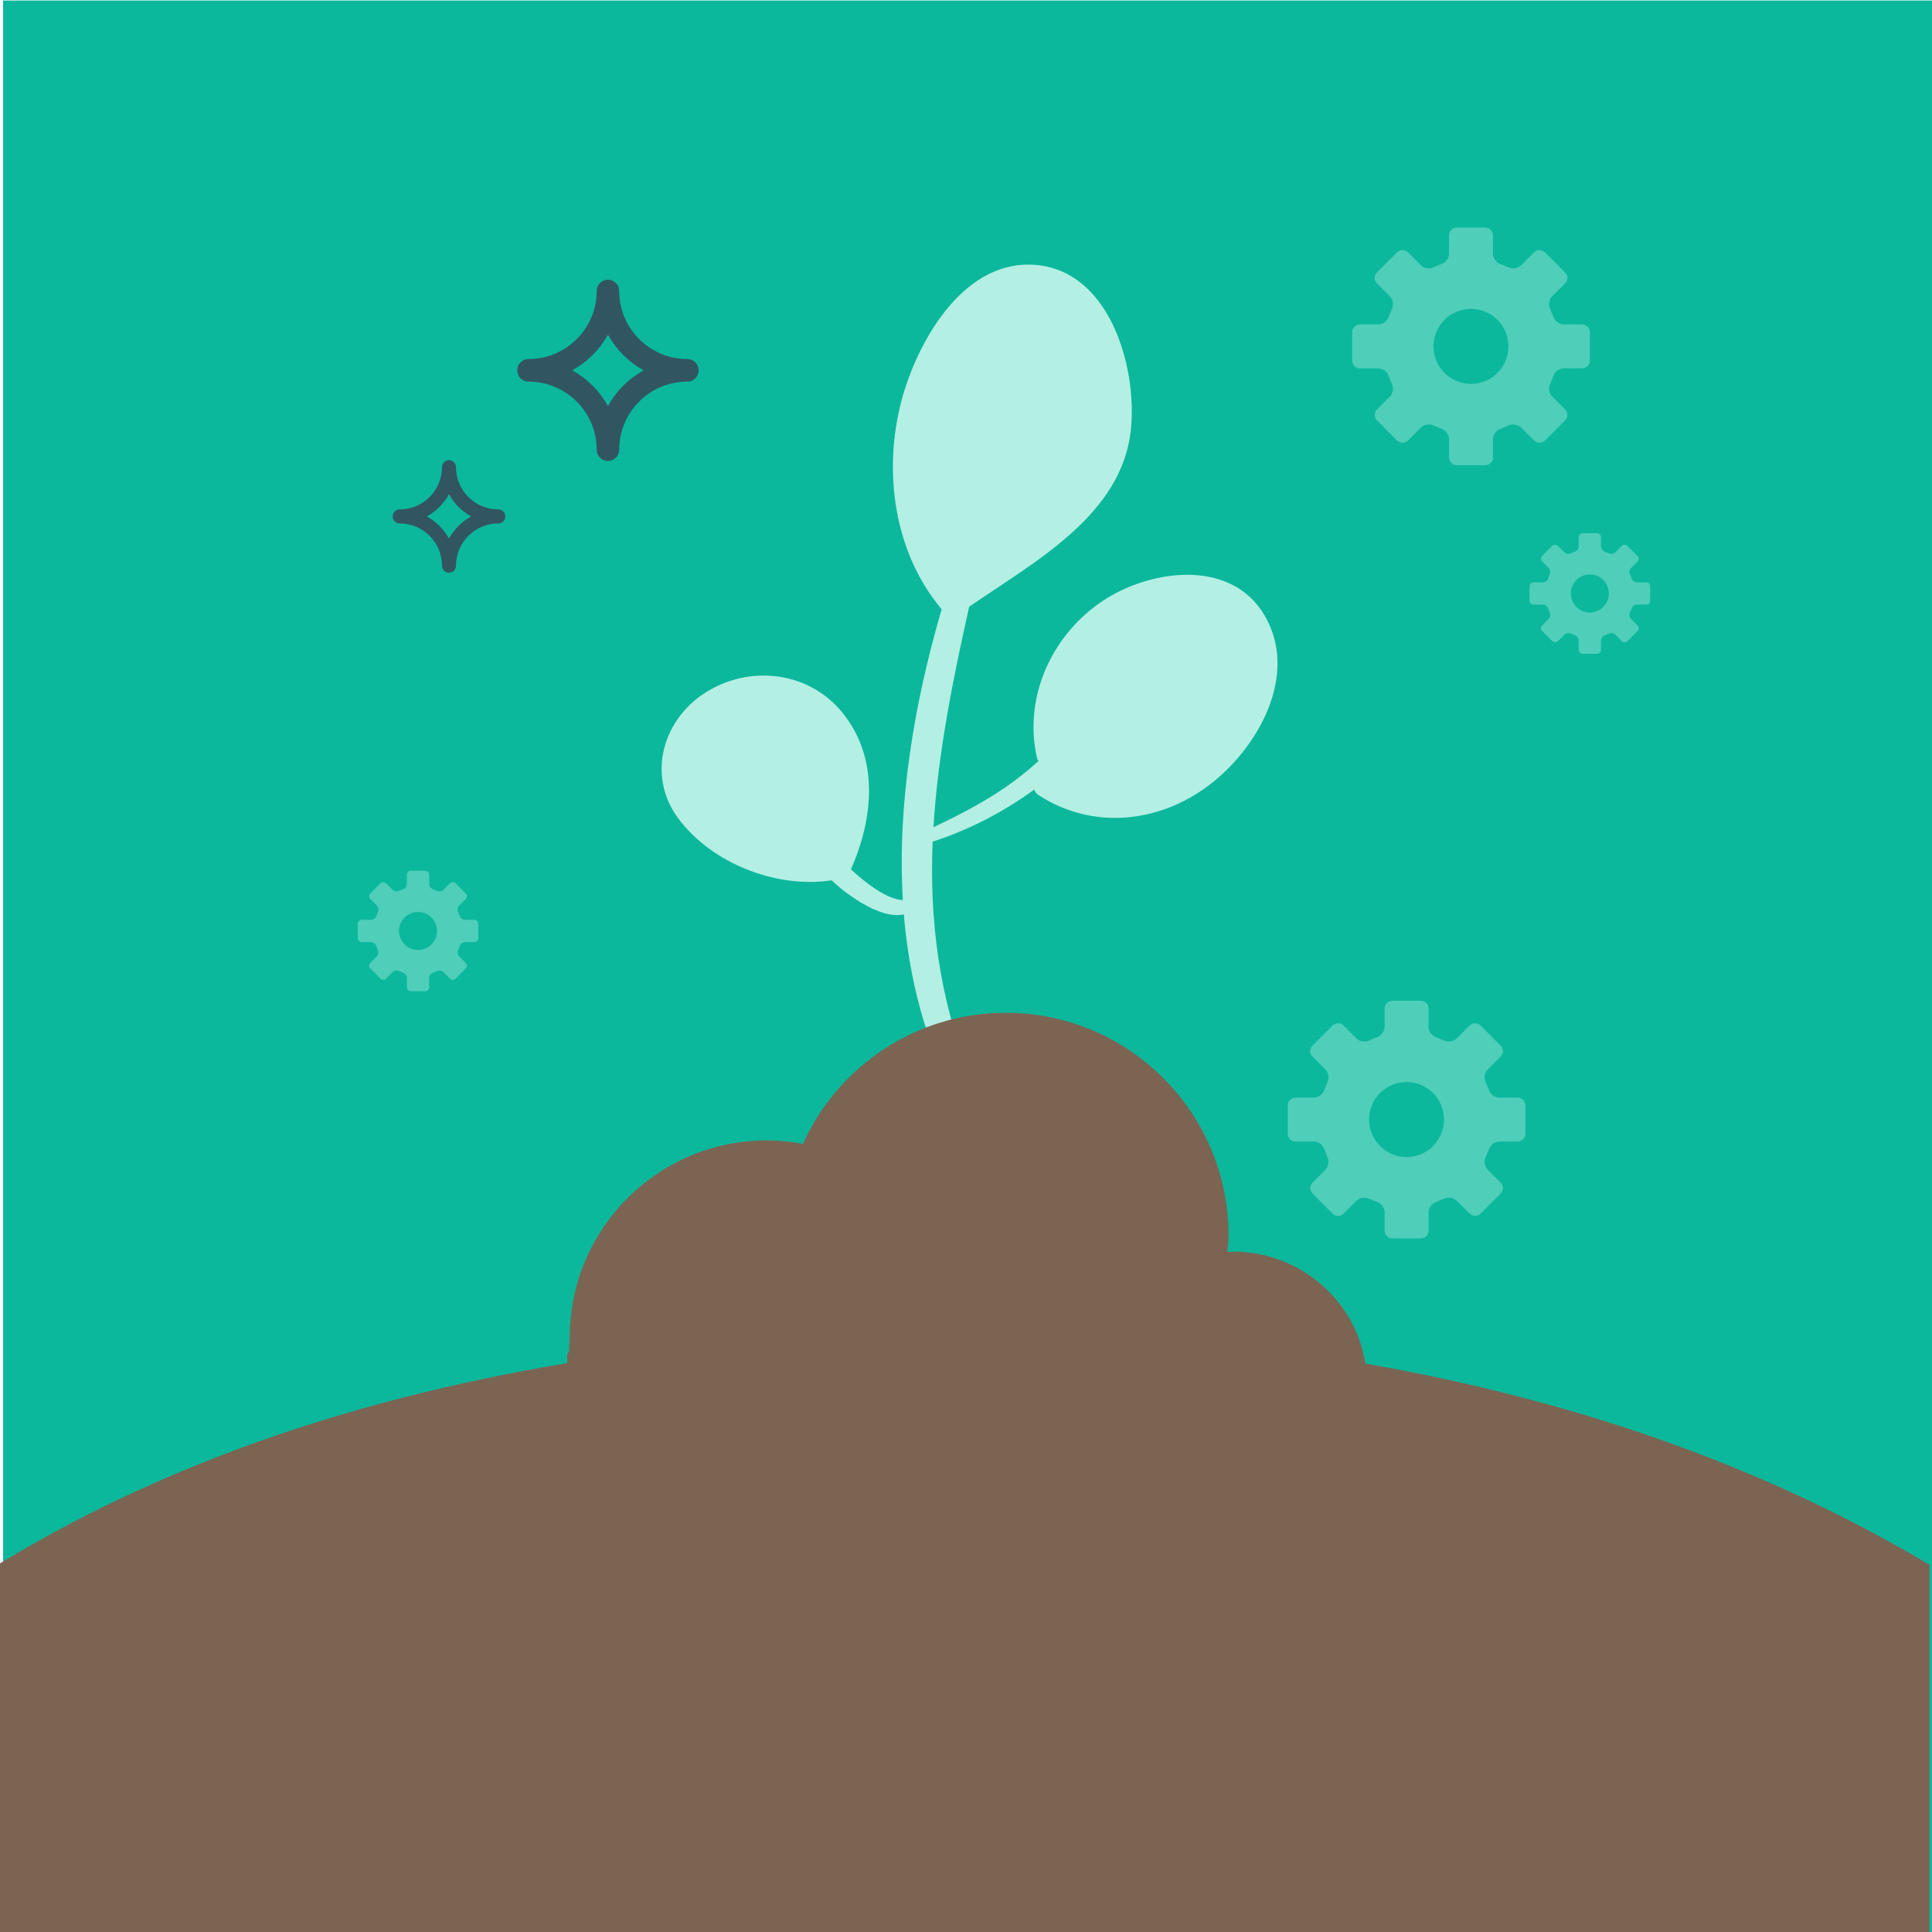
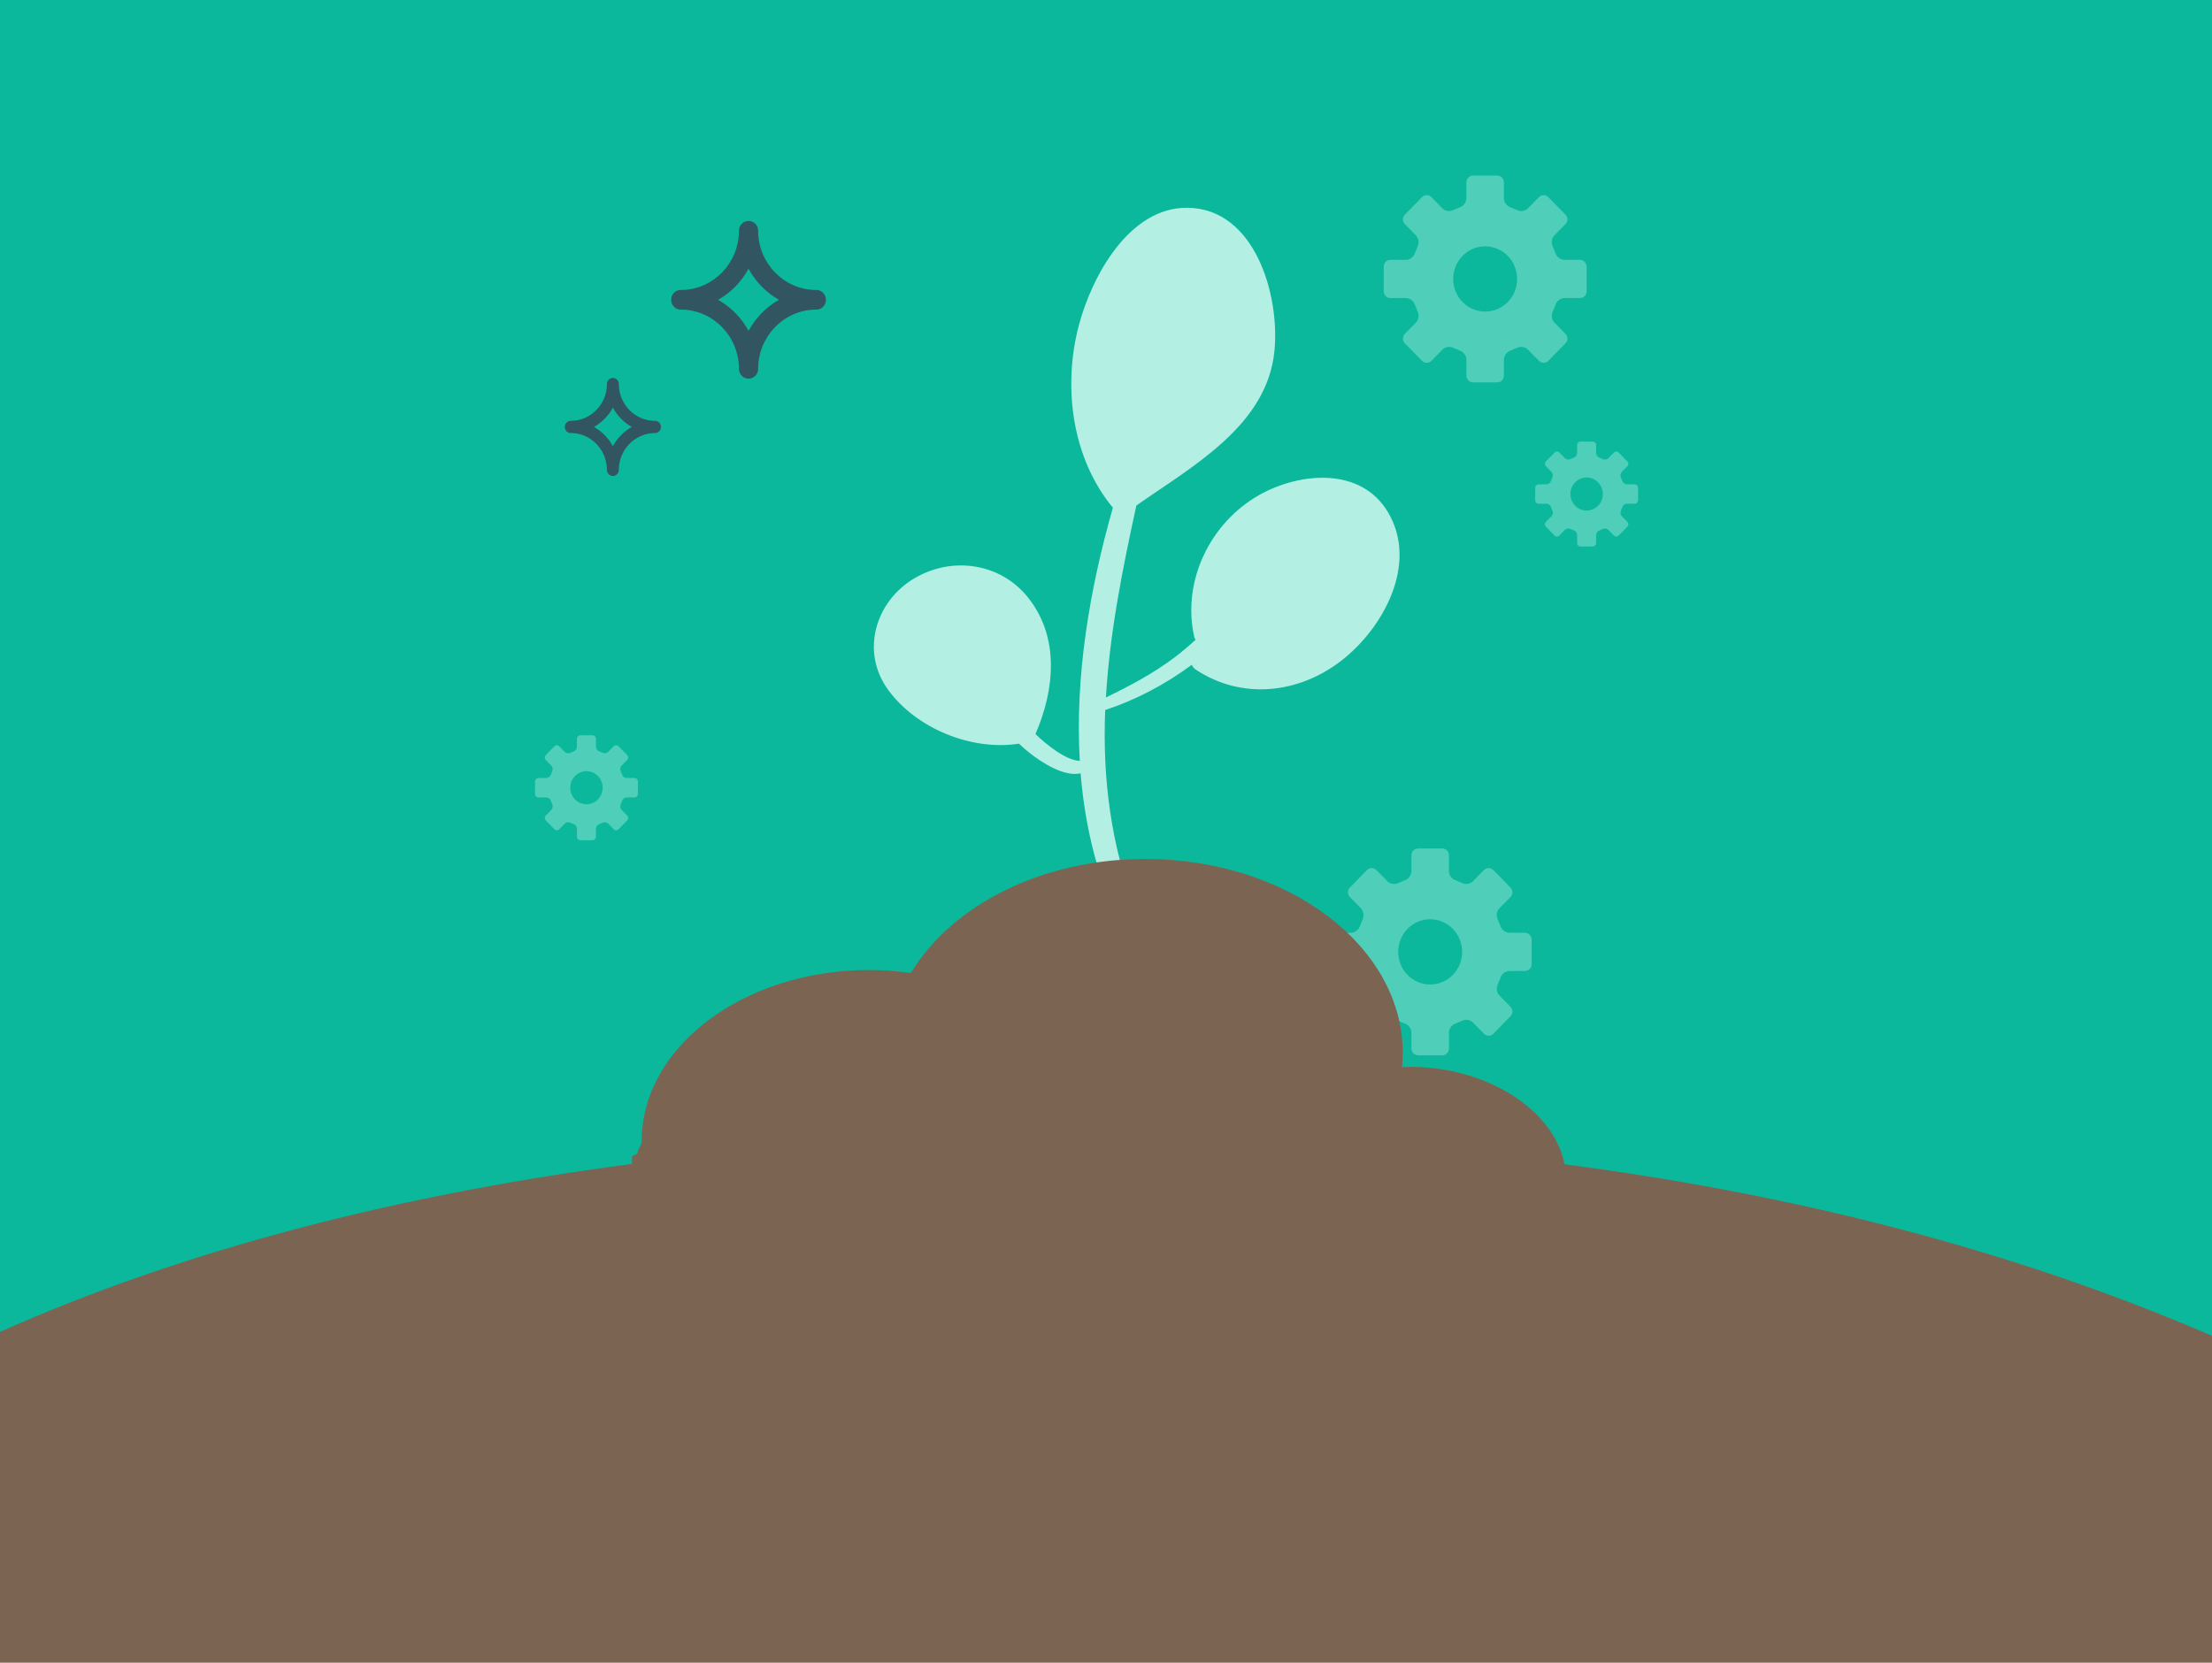
- <svg xmlns="http://www.w3.org/2000/svg" version="1.1" id="Capa_1" x="0px" y="0px" width="390px" height="390px" viewBox="0 0 390 390" enable-background="new 0 0 390 390" xml:space="preserve">
+ <svg xmlns="http://www.w3.org/2000/svg" xmlns:xlink="http://www.w3.org/1999/xlink" version="1.1" id="Capa_1" x="0px" y="0px" width="266px" height="200px" viewBox="0 0 266 200" enable-background="new 0 0 266 200" xml:space="preserve">
  <g>
-     <rect x="0.621" y="0.1" fill="#0BB89C" width="390.191" height="390.193" />
-     <path fill="#325562" d="M120.448,90.783c0,1.251,1.018,2.267,2.267,2.267c0.004,0,0.004-0.001,0.007-0.001   c0.001,0,0.007,0.001,0.007,0.001c1.249,0,2.265-1.016,2.265-2.267c0-0.029-0.003-0.052-0.003-0.077   c0.042-7.482,6.074-13.548,13.536-13.675c0.077,0.003,0.152,0.013,0.229,0.013c1.251,0,2.267-1.017,2.267-2.268   c0-0.005,0-0.014,0-0.019c0-0.004,0-0.012,0-0.018c0-1.25-1.016-2.269-2.267-2.269c-0.077,0-0.152,0.011-0.229,0.013   c-7.462-0.126-13.49-6.194-13.536-13.672c0-0.029,0.003-0.051,0.003-0.079c0-1.251-1.016-2.266-2.265-2.266   c0,0-0.005,0.001-0.007,0.001c-0.003,0-0.003-0.001-0.007-0.001c-1.249,0-2.267,1.015-2.267,2.266c0,0.028,0.005,0.05,0.005,0.079   c-0.044,7.478-6.076,13.546-13.536,13.672c-0.075-0.002-0.154-0.013-0.231-0.013c-1.251,0-2.267,1.019-2.267,2.269   c0,0.005,0.004,0.013,0.004,0.018c0,0.005-0.004,0.013-0.004,0.019c0,1.251,1.016,2.268,2.267,2.268   c0.077,0,0.156-0.01,0.231-0.013c7.46,0.127,13.49,6.193,13.536,13.675C120.454,90.731,120.448,90.755,120.448,90.783z    M115.525,74.757c3.026-1.674,5.524-4.178,7.197-7.204c1.67,3.026,4.172,5.53,7.195,7.204c-3.023,1.677-5.525,4.179-7.195,7.206   C121.05,78.936,118.552,76.434,115.525,74.757z" />
-     <path fill="#325562" d="M89.223,114.2c0,0.777,0.631,1.409,1.407,1.409c0.003,0,0.003,0,0.005,0c0.002,0,0.005,0,0.005,0   c0.775,0,1.407-0.631,1.407-1.409c0-0.018-0.002-0.031-0.002-0.048c0.026-4.646,3.772-8.414,8.407-8.493   c0.047,0.001,0.095,0.008,0.142,0.008c0.777,0,1.409-0.631,1.409-1.409c0-0.003,0-0.009,0-0.011c0-0.004,0-0.008,0-0.012   c0-0.776-0.632-1.409-1.409-1.409c-0.047,0-0.095,0.006-0.142,0.008c-4.635-0.079-8.379-3.848-8.407-8.492   c0-0.02,0.002-0.032,0.002-0.05c0-0.777-0.632-1.407-1.407-1.407c0,0-0.003,0.001-0.005,0.001c-0.001,0-0.001-0.001-0.005-0.001   c-0.776,0-1.407,0.63-1.407,1.407c0,0.019,0.003,0.031,0.003,0.05c-0.026,4.645-3.774,8.413-8.407,8.492   c-0.047-0.002-0.095-0.008-0.144-0.008c-0.777,0-1.409,0.632-1.409,1.409c0,0.003,0.001,0.008,0.001,0.012   c0,0.002-0.001,0.008-0.001,0.011c0,0.777,0.631,1.409,1.409,1.409c0.049,0,0.097-0.007,0.144-0.008   c4.633,0.079,8.379,3.848,8.407,8.493C89.226,114.169,89.223,114.185,89.223,114.2z M86.165,104.247   c1.879-1.041,3.432-2.595,4.47-4.475c1.039,1.88,2.593,3.435,4.471,4.475c-1.877,1.041-3.432,2.595-4.471,4.476   C89.596,106.841,88.043,105.288,86.165,104.247z" />
-     <g opacity="0.4">
-       <path fill="#B4EFE4" d="M332.309,117.555h-1.884c-0.438,0-0.907-0.335-1.043-0.748l-0.351-0.854    c-0.2-0.392-0.105-0.957,0.202-1.271l1.331-1.327c0.316-0.303,0.316-0.813,0-1.12l-2.055-2.061c-0.313-0.308-0.817-0.308-1.121,0    l-1.331,1.329c-0.308,0.309-0.879,0.405-1.271,0.207l-0.851-0.349c-0.414-0.136-0.753-0.606-0.753-1.046v-1.88    c0-0.433-0.356-0.794-0.798-0.794h-2.907c-0.436,0-0.793,0.359-0.793,0.794v1.88c0,0.437-0.339,0.91-0.757,1.046l-0.847,0.349    c-0.387,0.198-0.964,0.102-1.269-0.207l-1.328-1.329c-0.309-0.308-0.811-0.308-1.121,0l-2.062,2.061    c-0.308,0.307-0.308,0.817,0,1.12l1.331,1.327c0.31,0.314,0.402,0.879,0.206,1.271l-0.346,0.854    c-0.141,0.413-0.609,0.748-1.051,0.748h-1.881c-0.432,0-0.793,0.357-0.793,0.796v2.906c0,0.437,0.357,0.795,0.793,0.795h1.882    c0.438,0,0.909,0.339,1.052,0.753l0.344,0.853c0.198,0.391,0.106,0.962-0.202,1.272l-1.332,1.328c-0.309,0.31-0.309,0.812,0,1.12    l2.059,2.06c0.312,0.306,0.813,0.306,1.124,0l1.325-1.333c0.305-0.309,0.882-0.4,1.271-0.207l0.849,0.348    c0.414,0.142,0.755,0.609,0.755,1.049v1.882c0,0.437,0.354,0.794,0.794,0.794h2.905c0.439,0,0.797-0.353,0.797-0.794v-1.882    c0-0.438,0.344-0.907,0.755-1.049l0.849-0.348c0.392-0.193,0.965-0.102,1.272,0.207l1.331,1.333c0.306,0.306,0.809,0.306,1.119,0    l2.059-2.06c0.312-0.309,0.312-0.811,0-1.12l-1.334-1.328c-0.309-0.31-0.396-0.881-0.199-1.272l0.349-0.853    c0.134-0.415,0.607-0.753,1.041-0.753h1.886c0.434,0,0.791-0.355,0.791-0.795v-2.906    C333.102,117.914,332.74,117.555,332.309,117.555z M320.937,123.64c-2.118,0-3.835-1.719-3.835-3.835    c0-2.12,1.717-3.839,3.835-3.839c2.117,0,3.83,1.719,3.83,3.839C324.767,121.921,323.054,123.64,320.937,123.64z" />
-       <path fill="#B4EFE4" d="M95.76,185.679h-1.884c-0.435,0-0.909-0.336-1.042-0.749l-0.351-0.853c-0.198-0.392-0.107-0.958,0.2-1.27    l1.333-1.328c0.314-0.305,0.314-0.814,0-1.12l-2.054-2.06c-0.314-0.308-0.818-0.308-1.123,0l-1.332,1.328    c-0.307,0.31-0.879,0.404-1.271,0.208l-0.849-0.351c-0.414-0.137-0.752-0.605-0.752-1.045v-1.88c0-0.436-0.354-0.796-0.798-0.796    h-2.905c-0.437,0-0.796,0.357-0.796,0.796v1.88c0,0.437-0.34,0.908-0.754,1.045l-0.846,0.351    c-0.388,0.196-0.967,0.102-1.272-0.208l-1.328-1.328c-0.309-0.308-0.811-0.308-1.12,0l-2.062,2.06    c-0.307,0.306-0.307,0.815,0,1.12l1.332,1.328c0.309,0.312,0.401,0.878,0.205,1.27l-0.346,0.853    c-0.14,0.413-0.609,0.749-1.053,0.749h-1.879c-0.432,0-0.795,0.356-0.795,0.795v2.908c0,0.435,0.362,0.794,0.795,0.794h1.882    c0.439,0,0.909,0.338,1.049,0.754l0.346,0.851c0.198,0.392,0.105,0.962-0.204,1.271l-1.332,1.33c-0.305,0.308-0.305,0.813,0,1.12    l2.06,2.06c0.311,0.308,0.814,0.308,1.125,0l1.325-1.331c0.305-0.309,0.884-0.4,1.271-0.209l0.849,0.351    c0.414,0.139,0.752,0.607,0.752,1.046v1.883c0,0.437,0.358,0.793,0.795,0.793h2.905c0.438,0,0.8-0.353,0.8-0.793v-1.883    c0-0.437,0.342-0.907,0.754-1.046l0.845-0.351c0.393-0.191,0.965-0.1,1.271,0.209l1.333,1.331c0.305,0.308,0.811,0.308,1.123,0    l2.053-2.06c0.314-0.309,0.314-0.812,0-1.12l-1.332-1.33c-0.305-0.309-0.398-0.879-0.198-1.271l0.349-0.851    c0.133-0.417,0.605-0.754,1.044-0.754h1.881c0.435,0,0.795-0.354,0.795-0.794v-2.908C96.553,186.04,96.193,185.679,95.76,185.679z     M84.386,191.765c-2.116,0-3.835-1.72-3.835-3.835c0-2.121,1.719-3.839,3.835-3.839c2.119,0,3.832,1.718,3.832,3.839    C88.217,190.045,86.505,191.765,84.386,191.765z" />
-       <path fill="#B4EFE4" d="M319.368,65.489h-3.715c-0.859,0-1.791-0.662-2.056-1.476l-0.691-1.68    c-0.392-0.774-0.212-1.891,0.395-2.505l2.628-2.619c0.621-0.603,0.621-1.605,0-2.21l-4.051-4.059    c-0.619-0.609-1.612-0.609-2.214,0l-2.627,2.617c-0.604,0.611-1.733,0.799-2.505,0.411l-1.674-0.691    c-0.814-0.271-1.482-1.196-1.482-2.062v-3.707c0-0.86-0.7-1.568-1.574-1.568h-5.729c-0.863,0-1.572,0.704-1.572,1.568v3.707    c0,0.861-0.666,1.791-1.484,2.062l-1.67,0.691c-0.765,0.389-1.907,0.2-2.507-0.411l-2.618-2.617c-0.612-0.609-1.598-0.609-2.209,0    l-4.064,4.059c-0.605,0.605-0.605,1.608,0,2.21l2.626,2.619c0.607,0.614,0.791,1.731,0.403,2.505l-0.681,1.68    c-0.277,0.814-1.2,1.476-2.073,1.476h-3.707c-0.852,0-1.565,0.704-1.565,1.569v5.733c0,0.859,0.709,1.565,1.565,1.565h3.712    c0.867,0,1.791,0.666,2.068,1.488l0.681,1.677c0.392,0.776,0.207,1.899-0.399,2.508l-2.625,2.623    c-0.604,0.605-0.604,1.603,0,2.207l4.06,4.062c0.614,0.606,1.605,0.606,2.216,0l2.616-2.624c0.599-0.609,1.74-0.789,2.502-0.414    l1.676,0.692c0.815,0.274,1.484,1.199,1.484,2.065v3.711c0,0.863,0.703,1.564,1.568,1.564h5.728c0.865,0,1.576-0.696,1.576-1.564    V88.64c0-0.863,0.675-1.791,1.487-2.065l1.667-0.692c0.773-0.375,1.905-0.195,2.509,0.414l2.627,2.624    c0.604,0.606,1.596,0.606,2.212,0l4.051-4.062c0.619-0.609,0.619-1.601,0-2.207l-2.628-2.623    c-0.602-0.609-0.782-1.732-0.392-2.508l0.691-1.677c0.262-0.822,1.195-1.488,2.057-1.488h3.709c0.855,0,1.568-0.698,1.568-1.565    v-5.733C320.931,66.2,320.223,65.489,319.368,65.489z M296.938,77.487c-4.172,0-7.562-3.389-7.562-7.561    c0-4.183,3.39-7.571,7.562-7.571c4.18,0,7.557,3.389,7.557,7.571C304.495,74.099,301.118,77.487,296.938,77.487z" />
-       <path fill="#B4EFE4" d="M306.36,221.565h-3.714c-0.858,0-1.792-0.661-2.057-1.476l-0.691-1.681    c-0.391-0.773-0.21-1.892,0.395-2.505l2.629-2.618c0.621-0.604,0.621-1.606,0-2.21l-4.05-4.061c-0.619-0.606-1.612-0.606-2.214,0    l-2.626,2.618c-0.604,0.61-1.735,0.8-2.506,0.41l-1.676-0.691c-0.813-0.27-1.482-1.194-1.482-2.062v-3.707    c0-0.859-0.7-1.568-1.573-1.568h-5.73c-0.861,0-1.57,0.705-1.57,1.568v3.707c0,0.861-0.668,1.792-1.485,2.062l-1.671,0.691    c-0.763,0.39-1.905,0.2-2.505-0.41l-2.619-2.618c-0.611-0.606-1.597-0.606-2.209,0l-4.063,4.061c-0.607,0.604-0.607,1.606,0,2.21    l2.626,2.618c0.605,0.613,0.792,1.731,0.403,2.505l-0.682,1.681c-0.277,0.814-1.198,1.476-2.072,1.476h-3.707    c-0.853,0-1.565,0.704-1.565,1.57v5.731c0,0.861,0.709,1.567,1.565,1.567h3.712c0.867,0,1.79,0.665,2.067,1.487l0.682,1.678    c0.39,0.775,0.207,1.898-0.401,2.507l-2.625,2.623c-0.602,0.606-0.602,1.604,0,2.207l4.061,4.062c0.614,0.605,1.606,0.605,2.218,0    l2.613-2.625c0.599-0.608,1.741-0.787,2.502-0.414l1.678,0.693c0.815,0.273,1.484,1.198,1.484,2.064v3.711    c0,0.863,0.703,1.565,1.568,1.565h5.727c0.864,0,1.577-0.698,1.577-1.565v-3.711c0-0.864,0.676-1.791,1.486-2.064l1.668-0.693    c0.773-0.373,1.903-0.194,2.507,0.414l2.627,2.625c0.605,0.605,1.598,0.605,2.214,0l4.051-4.062c0.618-0.608,0.618-1.601,0-2.207    l-2.628-2.623c-0.604-0.608-0.784-1.731-0.393-2.507l0.691-1.678c0.263-0.822,1.194-1.487,2.056-1.487h3.709    c0.858,0,1.568-0.698,1.568-1.567v-5.731C307.924,222.276,307.215,221.565,306.36,221.565z M283.932,233.564    c-4.172,0-7.561-3.388-7.561-7.562c0-4.183,3.389-7.571,7.561-7.571c4.181,0,7.557,3.389,7.557,7.571    C291.488,230.177,288.112,233.564,283.932,233.564z" />
+     <defs>
+       <rect id="SVGID_1_" width="268" height="202" />
+     </defs>
+     <clipPath id="SVGID_2_">
+       <use xlink:href="#SVGID_1_" overflow="visible" />
+     </clipPath>
+     <g clip-path="url(#SVGID_2_)">
+       <rect x="-1.511" y="-2.656" fill="#0BB89C" width="268.348" height="202.355" />
+       <path fill="#325562" d="M88.859,44.372c0,0.648,0.518,1.177,1.153,1.177c0.002,0,0.002-0.002,0.004-0.002    c0.001,0,0.004,0.002,0.004,0.002c0.635,0,1.151-0.528,1.151-1.177c0-0.015-0.002-0.027-0.002-0.039    c0.021-3.882,3.088-7.026,6.881-7.093c0.04,0.001,0.078,0.007,0.117,0.007c0.636,0,1.152-0.528,1.152-1.176    c0-0.003,0-0.006,0-0.009c0-0.003,0-0.006,0-0.009c0-0.649-0.517-1.177-1.152-1.177c-0.04,0-0.078,0.005-0.117,0.007    c-3.793-0.065-6.858-3.212-6.881-7.09c0-0.015,0.002-0.027,0.002-0.042c0-0.649-0.517-1.174-1.151-1.174    c0,0-0.003,0.001-0.004,0.001c-0.002,0-0.002-0.001-0.004-0.001c-0.635,0-1.153,0.525-1.153,1.174    c0,0.015,0.003,0.027,0.003,0.042c-0.022,3.878-3.09,7.025-6.882,7.09c-0.038-0.002-0.079-0.007-0.117-0.007    c-0.636,0-1.153,0.528-1.153,1.177c0,0.003,0.002,0.006,0.002,0.009c0,0.003-0.002,0.006-0.002,0.009    c0,0.648,0.517,1.176,1.153,1.176c0.038,0,0.079-0.006,0.117-0.007c3.792,0.066,6.859,3.211,6.882,7.093    C88.863,44.345,88.859,44.357,88.859,44.372z M86.356,36.062c1.54-0.869,2.809-2.167,3.66-3.736    c0.849,1.57,2.121,2.868,3.659,3.736c-1.538,0.869-2.81,2.167-3.659,3.737C89.166,38.228,87.896,36.931,86.356,36.062z" />
+       <path fill="#325562" d="M72.983,56.516c0,0.404,0.321,0.732,0.715,0.732c0.002,0,0.002,0,0.002,0c0.002,0,0.003,0,0.003,0    c0.395,0,0.716-0.328,0.716-0.732c0-0.008-0.002-0.016-0.002-0.023c0.014-2.41,1.918-4.363,4.275-4.407    c0.024,0.002,0.048,0.005,0.073,0.005c0.394,0,0.716-0.327,0.716-0.73c0-0.002,0-0.005,0-0.006c0-0.002,0-0.004,0-0.006    c0-0.403-0.322-0.731-0.716-0.731c-0.025,0-0.049,0.003-0.073,0.003c-2.357-0.04-4.261-1.994-4.275-4.404    c0-0.009,0.002-0.015,0.002-0.024c0-0.405-0.322-0.73-0.716-0.73c0,0-0.001,0-0.002,0c0,0-0.001,0-0.003,0    c-0.394,0-0.715,0.325-0.715,0.73c0,0.01,0.002,0.016,0.002,0.024c-0.014,2.411-1.919,4.364-4.276,4.404    c-0.023,0-0.048-0.003-0.073-0.003c-0.395,0-0.715,0.328-0.715,0.731c0,0.002,0,0.004,0,0.006c0,0.001,0,0.004,0,0.006    c0,0.403,0.321,0.73,0.715,0.73c0.025,0,0.05-0.003,0.073-0.005c2.356,0.043,4.262,1.997,4.276,4.407    C72.986,56.5,72.983,56.509,72.983,56.516z M71.429,51.355c0.956-0.541,1.745-1.347,2.273-2.32    c0.527,0.973,1.319,1.779,2.272,2.32c-0.953,0.54-1.745,1.345-2.272,2.32C73.174,52.7,72.384,51.895,71.429,51.355z" />
+       <g opacity="0.4">
+         <path fill="#B4EFE4" d="M196.581,58.256h-0.959c-0.222,0-0.46-0.173-0.528-0.388l-0.18-0.443     c-0.102-0.204-0.053-0.496,0.103-0.658l0.677-0.689c0.161-0.158,0.161-0.421,0-0.583l-1.045-1.067     c-0.158-0.16-0.415-0.16-0.569,0l-0.677,0.69c-0.156,0.16-0.446,0.209-0.646,0.108l-0.434-0.182     c-0.21-0.07-0.382-0.315-0.382-0.542v-0.976c0-0.225-0.182-0.412-0.406-0.412h-1.479c-0.221,0-0.402,0.187-0.402,0.412v0.976     c0,0.227-0.174,0.472-0.386,0.542l-0.431,0.182c-0.195,0.102-0.489,0.052-0.644-0.108l-0.677-0.69c-0.157-0.16-0.41-0.16-0.569,0     l-1.048,1.067c-0.156,0.161-0.156,0.425,0,0.583l0.676,0.689c0.158,0.162,0.205,0.454,0.105,0.658l-0.176,0.443     c-0.071,0.214-0.31,0.388-0.534,0.388h-0.956c-0.221,0-0.402,0.186-0.402,0.413v1.508c0,0.227,0.181,0.412,0.402,0.412h0.956     c0.223,0,0.463,0.176,0.534,0.391l0.176,0.443c0.101,0.202,0.055,0.498-0.104,0.659l-0.677,0.689c-0.157,0.16-0.157,0.422,0,0.58     l1.047,1.068c0.159,0.161,0.413,0.161,0.571,0l0.675-0.69c0.154-0.159,0.448-0.207,0.645-0.106l0.432,0.18     c0.21,0.073,0.385,0.316,0.385,0.544v0.976c0,0.226,0.181,0.411,0.403,0.411h1.478c0.223,0,0.405-0.183,0.405-0.411v-0.976     c0-0.226,0.175-0.471,0.383-0.544l0.433-0.18c0.199-0.101,0.49-0.053,0.646,0.106l0.678,0.69c0.155,0.161,0.412,0.161,0.568,0     l1.047-1.068c0.159-0.16,0.159-0.42,0-0.58l-0.679-0.689c-0.155-0.161-0.201-0.457-0.101-0.659l0.179-0.443     c0.067-0.215,0.308-0.391,0.527-0.391h0.96c0.22,0,0.402-0.184,0.402-0.412v-1.508C196.984,58.444,196.8,58.256,196.581,58.256z      M190.799,61.412c-1.077,0-1.95-0.891-1.95-1.988c0-1.1,0.873-1.992,1.95-1.992c1.076,0,1.947,0.892,1.947,1.992     C192.746,60.521,191.875,61.412,190.799,61.412z" />
+         <path fill="#B4EFE4" d="M76.307,93.585h-0.959c-0.221,0-0.46-0.174-0.529-0.387l-0.179-0.443     c-0.101-0.203-0.054-0.496,0.102-0.658l0.678-0.689c0.161-0.159,0.161-0.422,0-0.581l-1.045-1.068     c-0.159-0.161-0.415-0.161-0.571,0l-0.676,0.689c-0.156,0.159-0.447,0.209-0.645,0.107l-0.433-0.182     c-0.21-0.071-0.383-0.314-0.383-0.542v-0.975c0-0.226-0.18-0.412-0.406-0.412h-1.478c-0.221,0-0.404,0.185-0.404,0.412v0.975     c0,0.227-0.172,0.471-0.384,0.542l-0.43,0.182c-0.197,0.102-0.492,0.052-0.646-0.107l-0.675-0.689     c-0.158-0.161-0.412-0.161-0.57,0l-1.048,1.068c-0.155,0.158-0.155,0.422,0,0.581l0.678,0.689     c0.156,0.162,0.204,0.455,0.104,0.658l-0.175,0.443c-0.072,0.213-0.311,0.387-0.535,0.387h-0.956     c-0.22,0-0.404,0.186-0.404,0.414v1.509c0,0.226,0.183,0.411,0.404,0.411h0.957c0.223,0,0.462,0.174,0.534,0.391l0.175,0.441     c0.102,0.204,0.054,0.5-0.104,0.66l-0.677,0.69c-0.154,0.159-0.154,0.42,0,0.581l1.047,1.068c0.159,0.159,0.414,0.159,0.573,0     l0.673-0.691c0.154-0.16,0.448-0.208,0.645-0.108l0.432,0.182c0.21,0.072,0.383,0.316,0.383,0.542v0.977     c0,0.227,0.183,0.411,0.403,0.411h1.478c0.223,0,0.407-0.183,0.407-0.411v-0.977c0-0.226,0.174-0.471,0.384-0.542l0.431-0.182     c0.199-0.1,0.49-0.052,0.645,0.108l0.677,0.691c0.155,0.159,0.413,0.159,0.571,0l1.044-1.068c0.161-0.161,0.161-0.422,0-0.581     l-0.677-0.69c-0.155-0.16-0.202-0.457-0.101-0.66l0.178-0.441c0.068-0.217,0.307-0.391,0.53-0.391h0.957     c0.221,0,0.404-0.184,0.404-0.411v-1.509C76.71,93.772,76.527,93.585,76.307,93.585z M70.524,96.741     c-1.076,0-1.95-0.891-1.95-1.988c0-1.101,0.874-1.992,1.95-1.992c1.077,0,1.948,0.892,1.948,1.992     C72.472,95.85,71.601,96.741,70.524,96.741z" />
+         <path fill="#B4EFE4" d="M190.001,31.254h-1.889c-0.437,0-0.911-0.343-1.046-0.765l-0.351-0.872c-0.2-0.402-0.109-0.981,0.2-1.299     l1.336-1.358c0.315-0.312,0.315-0.833,0-1.146l-2.06-2.104c-0.314-0.317-0.819-0.317-1.126,0l-1.335,1.357     c-0.308,0.316-0.882,0.413-1.273,0.213l-0.852-0.359c-0.413-0.139-0.754-0.62-0.754-1.068V21.93c0-0.446-0.355-0.813-0.8-0.813     h-2.914c-0.438,0-0.8,0.366-0.8,0.813v1.923c0,0.447-0.338,0.93-0.753,1.068l-0.85,0.359c-0.39,0.2-0.969,0.104-1.275-0.213     l-1.33-1.357c-0.312-0.317-0.812-0.317-1.123,0l-2.067,2.104c-0.308,0.313-0.308,0.834,0,1.146l1.335,1.358     c0.31,0.317,0.403,0.897,0.206,1.299l-0.347,0.872c-0.14,0.421-0.61,0.765-1.055,0.765h-1.885c-0.433,0-0.797,0.365-0.797,0.814     v2.972c0,0.446,0.361,0.813,0.797,0.813h1.887c0.442,0,0.913,0.345,1.053,0.772l0.347,0.87c0.199,0.403,0.105,0.985-0.204,1.3     l-1.334,1.36c-0.308,0.313-0.308,0.832,0,1.145l2.064,2.106c0.312,0.315,0.815,0.315,1.127,0l1.329-1.361     c0.305-0.314,0.884-0.409,1.272-0.215l0.852,0.359c0.415,0.144,0.754,0.622,0.754,1.072v1.925c0,0.447,0.358,0.809,0.798,0.809     h2.913c0.439,0,0.801-0.359,0.801-0.809v-1.925c0-0.448,0.344-0.928,0.756-1.072l0.849-0.359c0.393-0.194,0.969-0.1,1.274,0.215     l1.337,1.361c0.307,0.315,0.811,0.315,1.124,0l2.06-2.106c0.314-0.315,0.314-0.831,0-1.145l-1.336-1.36     c-0.307-0.315-0.398-0.897-0.199-1.3l0.352-0.87c0.133-0.427,0.608-0.772,1.046-0.772h1.886c0.436,0,0.798-0.362,0.798-0.813     v-2.972C190.796,31.624,190.436,31.254,190.001,31.254z M178.598,37.478c-2.123,0-3.846-1.758-3.846-3.921     c0-2.169,1.723-3.927,3.846-3.927c2.124,0,3.841,1.757,3.841,3.927C182.438,35.72,180.722,37.478,178.598,37.478z" />
+         <path fill="#B4EFE4" d="M183.387,112.196h-1.888c-0.437,0-0.911-0.344-1.045-0.767l-0.354-0.87     c-0.198-0.401-0.105-0.981,0.201-1.3l1.337-1.358c0.315-0.311,0.315-0.831,0-1.146l-2.059-2.104c-0.315-0.315-0.82-0.315-1.127,0     l-1.333,1.356c-0.31,0.317-0.884,0.415-1.274,0.213l-0.853-0.357c-0.414-0.14-0.754-0.62-0.754-1.07v-1.921     c0-0.446-0.356-0.813-0.8-0.813h-2.914c-0.438,0-0.797,0.365-0.797,0.813v1.921c0,0.447-0.342,0.931-0.757,1.07l-0.85,0.357     c-0.388,0.202-0.969,0.104-1.273-0.213l-1.333-1.356c-0.31-0.315-0.811-0.315-1.122,0l-2.067,2.104     c-0.308,0.314-0.308,0.835,0,1.146l1.337,1.358c0.307,0.318,0.402,0.898,0.205,1.3l-0.347,0.87     c-0.142,0.423-0.609,0.767-1.053,0.767h-1.887c-0.434,0-0.795,0.364-0.795,0.815v2.972c0,0.446,0.359,0.812,0.795,0.812h1.89     c0.439,0,0.908,0.344,1.05,0.771l0.347,0.871c0.198,0.402,0.104,0.983-0.204,1.3l-1.336,1.36c-0.305,0.315-0.305,0.831,0,1.145     l2.065,2.106c0.312,0.313,0.817,0.313,1.128,0l1.329-1.361c0.304-0.315,0.885-0.409,1.271-0.215l0.854,0.36     c0.415,0.141,0.755,0.621,0.755,1.07v1.925c0,0.447,0.356,0.812,0.796,0.812h2.913c0.439,0,0.802-0.364,0.802-0.812v-1.925     c0-0.448,0.342-0.93,0.755-1.07l0.85-0.36c0.393-0.194,0.966-0.101,1.274,0.215l1.334,1.361c0.31,0.313,0.814,0.313,1.128,0     l2.058-2.106c0.314-0.315,0.314-0.829,0-1.145l-1.335-1.36c-0.308-0.316-0.398-0.897-0.201-1.3l0.352-0.871     c0.134-0.427,0.608-0.771,1.047-0.771h1.885c0.437,0,0.799-0.362,0.799-0.812v-2.972     C184.183,112.564,183.821,112.196,183.387,112.196z M171.983,118.418c-2.12,0-3.845-1.757-3.845-3.92     c0-2.17,1.725-3.927,3.845-3.927c2.126,0,3.842,1.757,3.842,3.927C175.825,116.661,174.109,118.418,171.983,118.418z" />
+       </g>
+       <path fill="#B4EFE4" d="M166.923,61.633c-3.251-5.513-10.626-4.836-15.487-2.098c-5.896,3.328-9.358,10.368-7.811,17.138    c0.028,0.121,0.086,0.21,0.155,0.274c-0.809,0.742-1.645,1.459-2.537,2.13c-2.591,1.955-5.376,3.42-8.253,4.813    c0.448-7.658,1.958-15.295,3.661-23.083c6.745-4.74,15.74-9.61,16.608-18.621c0.648-6.704-2.349-17.091-10.442-17.195    c-7.02-0.089-11.533,8.238-13.097,14.196c-1.938,7.39-0.8,15.949,4.108,21.88c-2.805,9.824-4.574,20.322-3.98,30.456    c-1.718-0.062-4.126-2.06-5.331-3.227c2.316-5.332,2.938-11.665-0.923-16.461c-3.332-4.131-9.064-4.93-13.567-2.314    c-4.725,2.74-6.584,8.806-3.25,13.42c3.406,4.706,10.071,7.403,15.761,6.508c0.437,0.419,0.874,0.803,1.28,1.123    c1.409,1.099,4.097,2.903,6.128,2.446c0.545,6.64,2.139,13.107,5.188,19.091c0.598,1.173,2.546,0.317,2.092-0.936    c-0.123-0.333-0.24-0.665-0.36-0.994c-0.024-0.066-0.066-0.114-0.098-0.17c-3.252-8.363-4.189-16.504-3.866-24.608    c3.574-1.161,7.193-3.046,10.417-5.44c0.086,0.208,0.215,0.406,0.447,0.562c5.513,3.672,12.358,2.952,17.521-1.044    C166.325,75.585,170.591,67.849,166.923,61.633" />
+       <path fill="#7C6453" d="M188.141,140.041c-1.299-6.618-9.433-11.715-18.536-11.715c-0.33,0-0.688,0.021-1.01,0.034    c0.055-0.561,0.092-1.122,0.092-1.697c0-12.893-13.867-23.344-30.965-23.344c-12.536,0-23.316,5.635-28.181,13.718    c-1.633-0.228-3.293-0.359-5.012-0.359c-15.118,0-27.37,9.237-27.37,20.635c0,0.476-0.531,0.944-0.486,1.411    c-0.059,0.134-0.674,0.264-0.674,0.404v0.87c-31,4.059-57,11.463-78,21.113V200h269v-38.889    C245,151.496,219.154,144.11,188.141,140.041z" />
    </g>
-     <path fill="#B4EFE4" d="M255.174,124.067c-6.395-10.631-20.902-9.324-30.46-4.046c-11.596,6.417-18.408,19.993-15.364,33.046   c0.057,0.235,0.17,0.403,0.308,0.53c-1.59,1.429-3.235,2.812-4.99,4.106c-5.097,3.771-10.574,6.593-16.234,9.281   c0.884-14.764,3.851-29.492,7.201-44.507c13.267-9.142,30.957-18.533,32.666-35.906c1.273-12.924-4.621-32.956-20.54-33.157   c-13.804-0.172-22.681,15.885-25.757,27.373c-3.812,14.248-1.574,30.755,8.08,42.188c-5.514,18.944-8.997,39.188-7.827,58.726   c-3.379-0.118-8.114-3.97-10.485-6.219c4.555-10.281,5.779-22.495-1.817-31.741c-6.553-7.966-17.825-9.508-26.682-4.463   c-9.293,5.284-12.95,16.982-6.392,25.877c6.697,9.078,19.808,14.275,30.998,12.548c0.858,0.811,1.718,1.551,2.518,2.168   c2.771,2.117,8.059,5.598,12.052,4.714c1.072,12.805,4.208,25.273,10.206,36.812c1.172,2.26,5.005,0.614,4.112-1.805   c-0.241-0.641-0.472-1.279-0.708-1.914c-0.048-0.127-0.13-0.222-0.193-0.326c-6.395-16.127-8.239-31.826-7.602-47.456   c7.03-2.239,14.146-5.871,20.485-10.489c0.172,0.402,0.425,0.784,0.883,1.082c10.842,7.08,24.305,5.696,34.459-2.01   C253.997,150.97,262.387,136.052,255.174,124.067" />
-     <path fill="#7C6453" d="M275.607,275.257c-1.887-12.762-13.327-22.59-26.566-22.59c-0.478,0-0.805,0.042-1.273,0.066   c0.081-1.081,0.234-2.163,0.234-3.272c0-24.858-20.118-45.014-44.978-45.014c-18.229,0-33.881,10.865-40.951,26.454   c-2.374-0.442-4.78-0.697-7.275-0.697c-21.983,0-39.793,17.815-39.793,39.793c0,0.916-0.179,1.817-0.114,2.72   c-0.084,0.258-0.391,0.509-0.391,0.78v1.676c-47,7.828-84.458,22.104-115,40.714V390.5h390v-74.613   C358.5,297.346,320.703,283.104,275.607,275.257z" />
  </g>
</svg>
